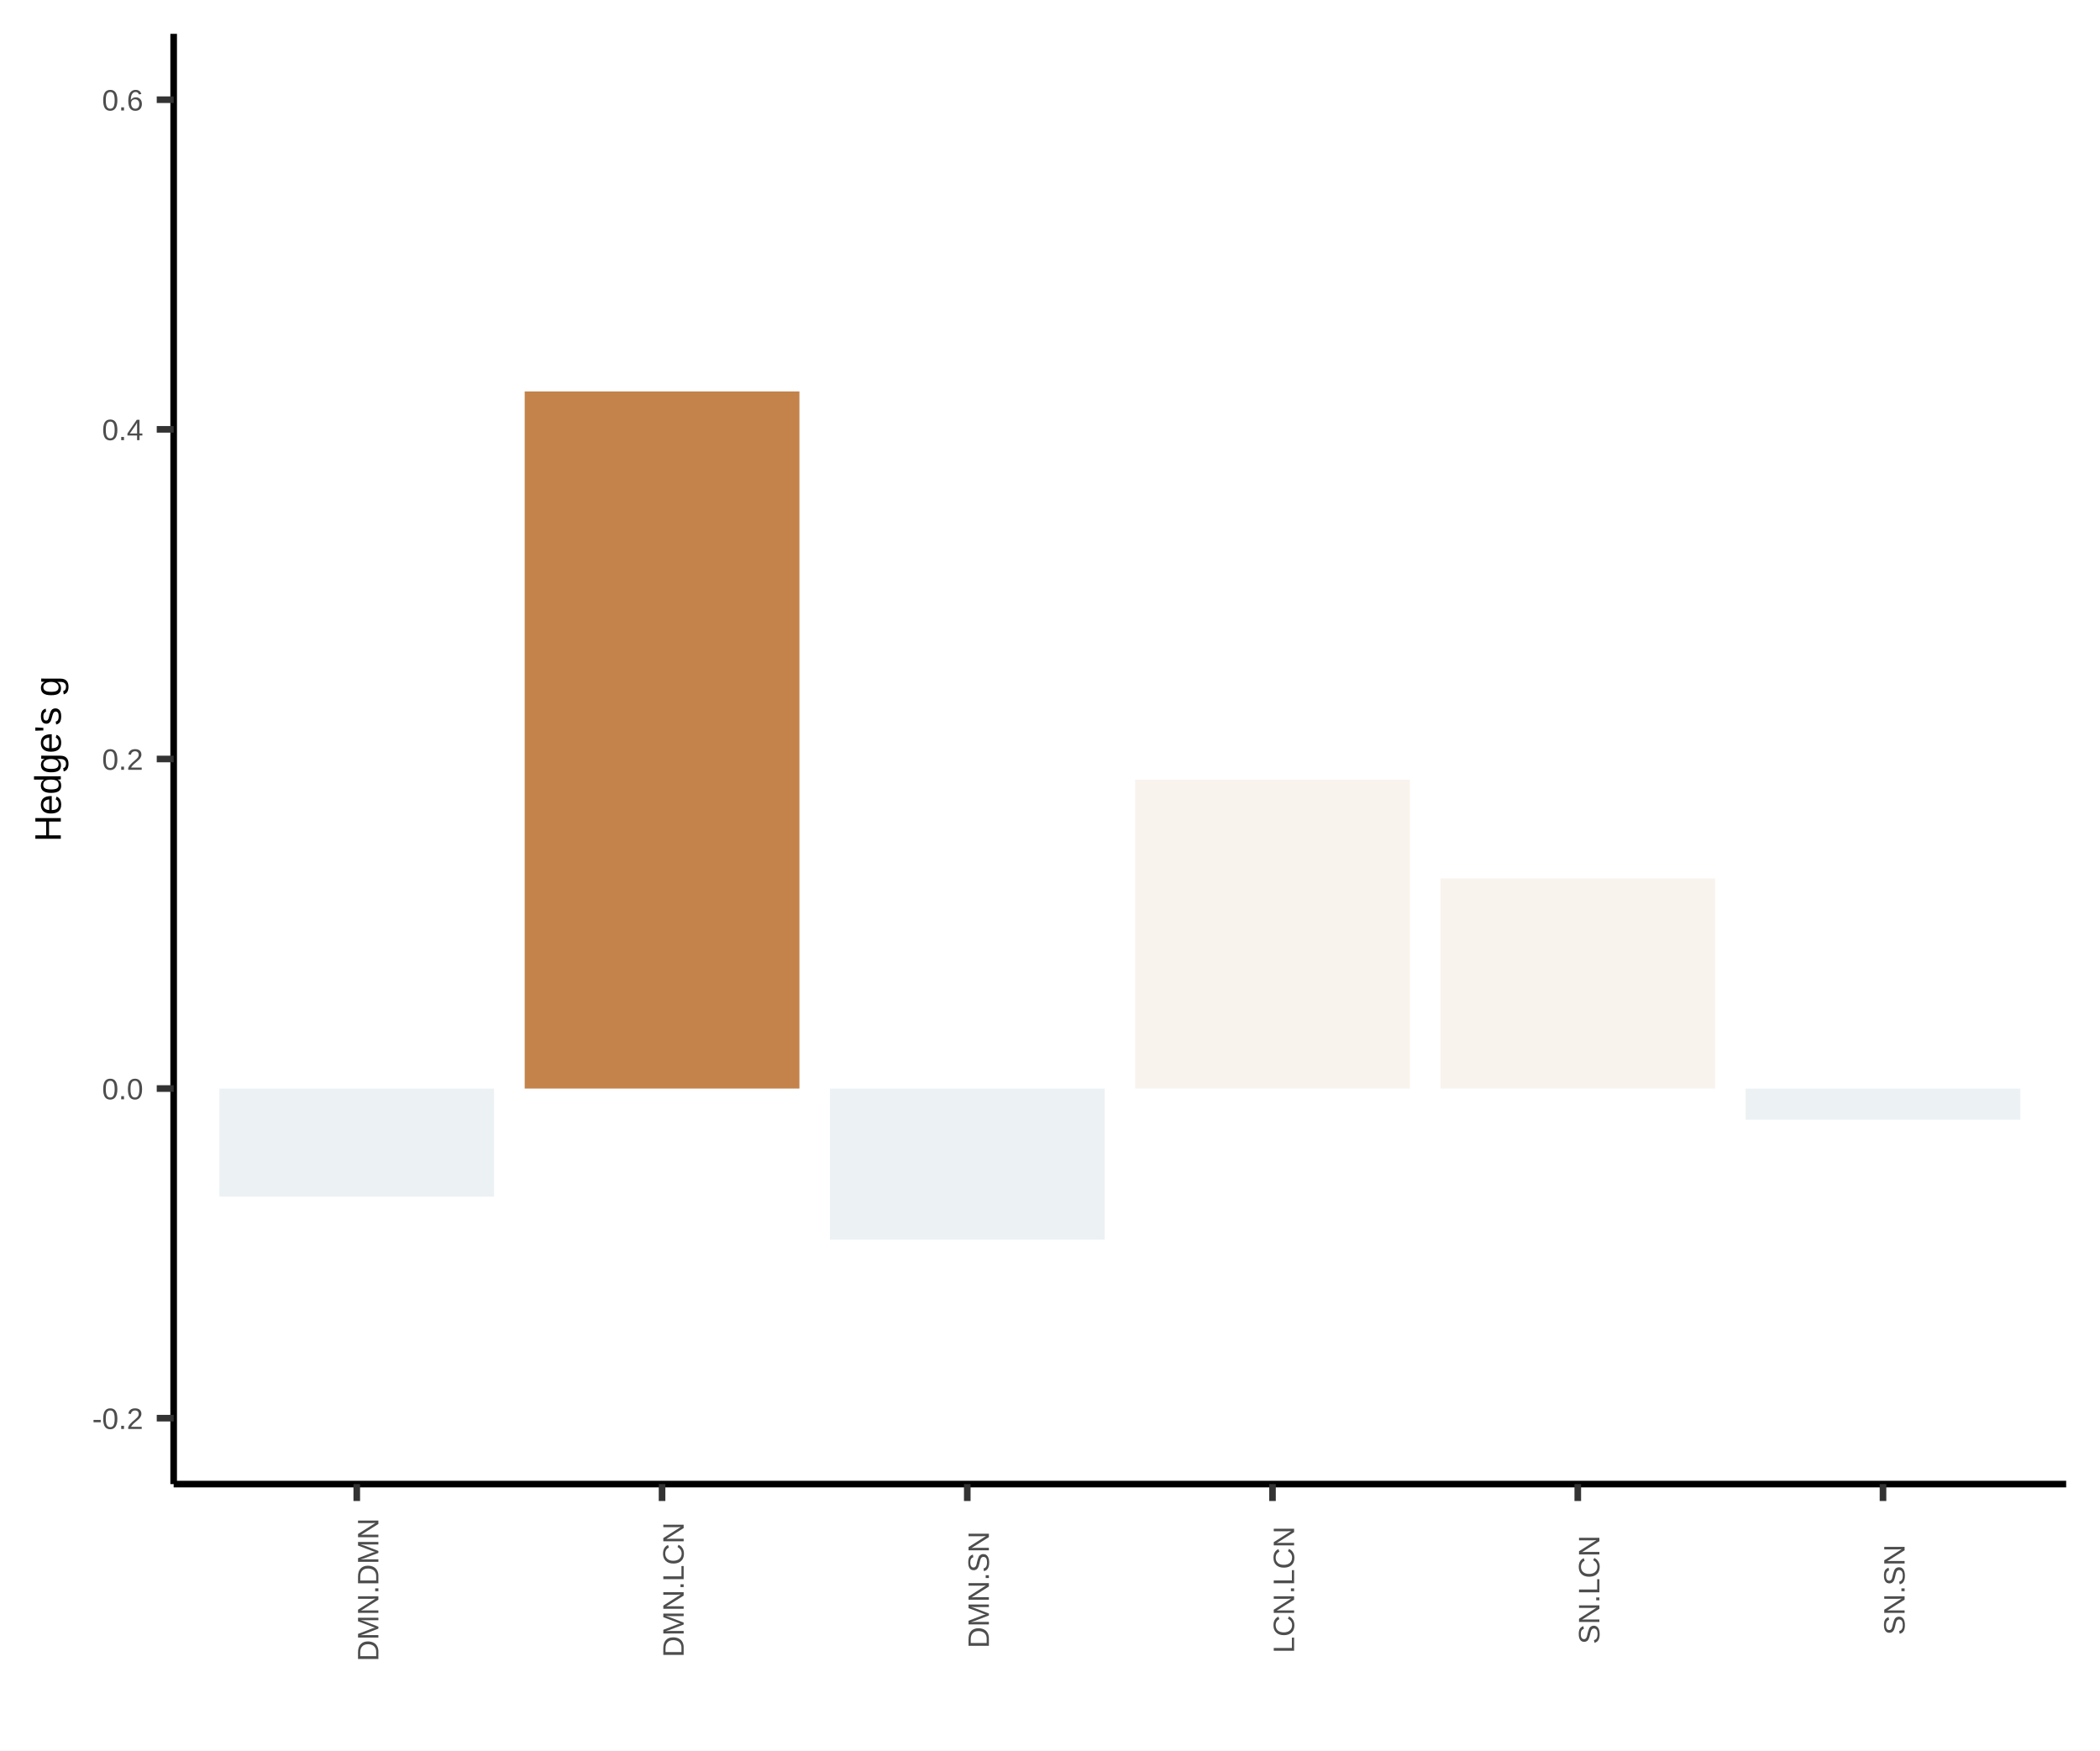
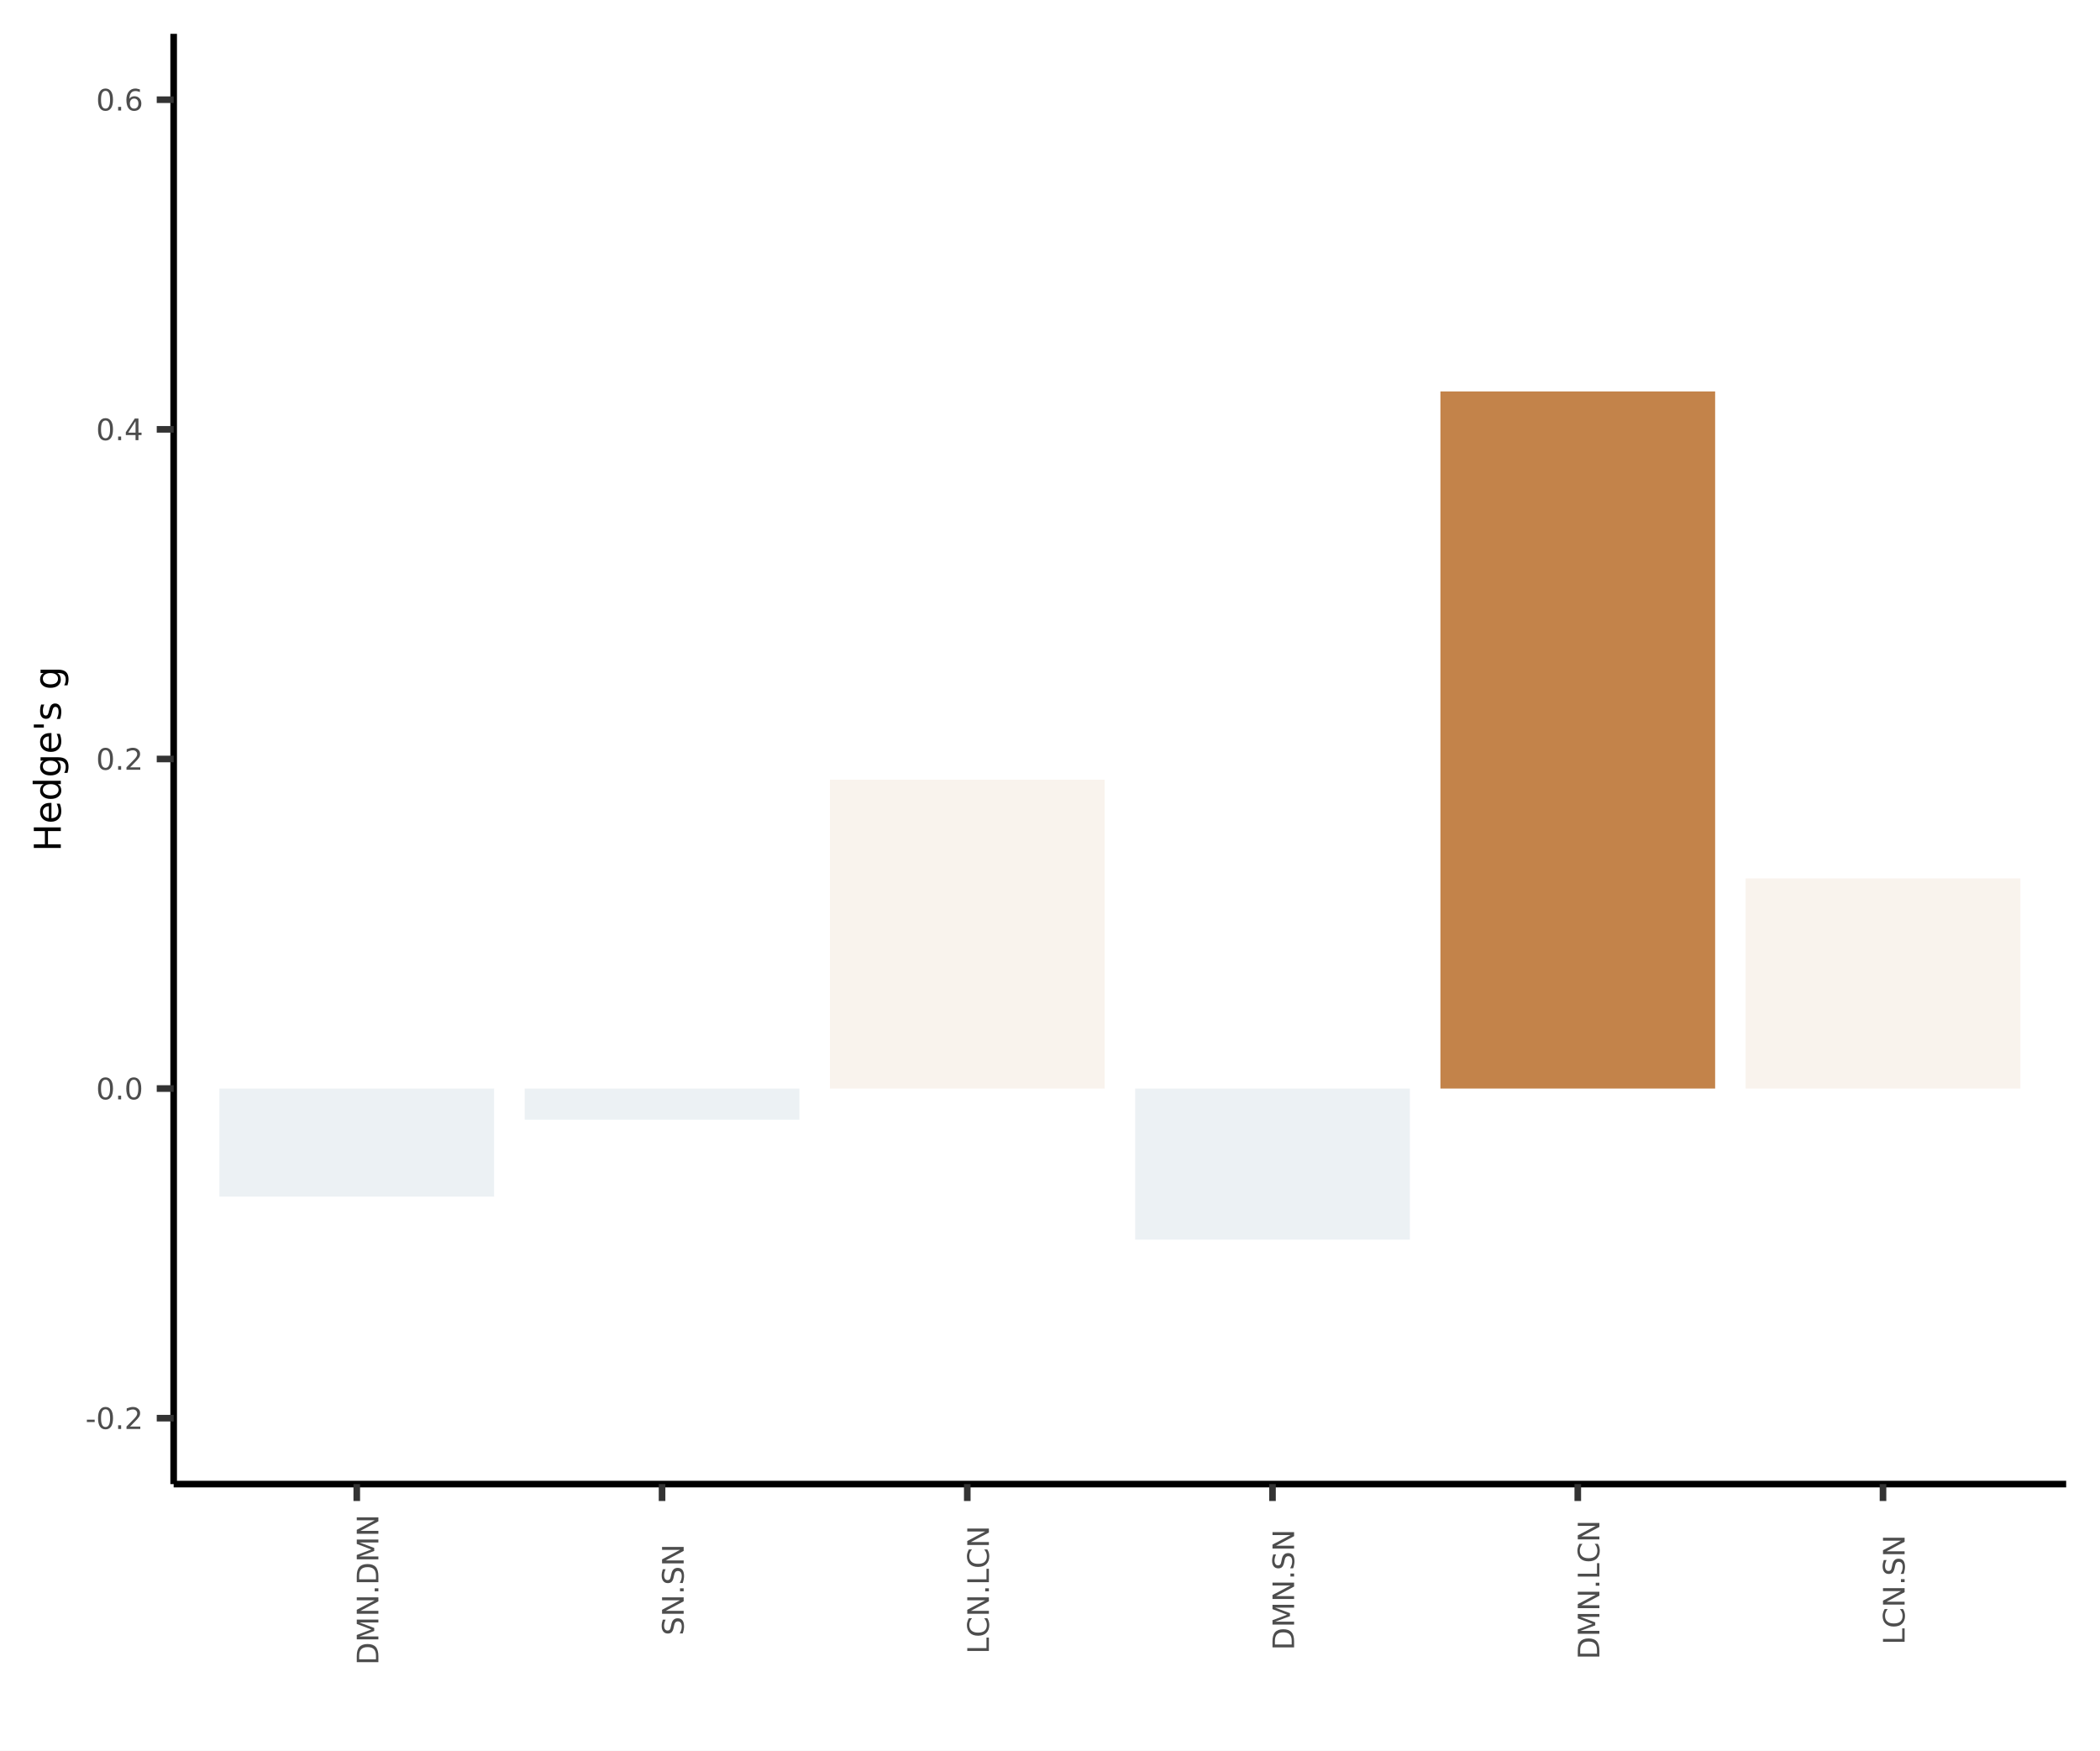
<svg xmlns="http://www.w3.org/2000/svg" class="svglite" width="340.16pt" height="283.46pt" viewBox="0 0 340.16 283.46">
  <defs>
    <style type="text/css">
    .svglite line, .svglite polyline, .svglite polygon, .svglite path, .svglite rect, .svglite circle {
      fill: none;
      stroke: #000000;
      stroke-linecap: round;
      stroke-linejoin: round;
      stroke-miterlimit: 10.00;
+     }
+     .svglite text {
+       white-space: pre;
    }
  </style>
  </defs>
  <rect width="100%" height="100%" style="stroke: none; fill: #FFFFFF;" />
  <defs>
    <clipPath id="cpMC4wMHwzNDAuMTZ8MC4wMHwyODMuNDY=">
      <rect x="0.00" y="0.00" width="340.16" height="283.46" />
    </clipPath>
  </defs>
  <g clip-path="url(#cpMC4wMHwzNDAuMTZ8MC4wMHwyODMuNDY=)">
    <rect x="0.00" y="0.00" width="340.16" height="283.46" style="stroke-width: 1.07; stroke: #FFFFFF; fill: #FFFFFF;" />
  </g>
  <defs>
    <clipPath id="cpMjguMTN8MzM0LjY4fDUuNDh8MjQwLjMz">
      <rect x="28.13" y="5.48" width="306.55" height="234.85" />
    </clipPath>
  </defs>
  <g clip-path="url(#cpMjguMTN8MzM0LjY4fDUuNDh8MjQwLjMz)">
    <rect x="28.13" y="5.48" width="306.55" height="234.85" style="stroke-width: 1.07; stroke: none; fill: #FFFFFF;" />
-     <rect x="35.54" y="176.28" width="44.50" height="17.51" style="stroke-width: 1.07; stroke: none; stroke-linecap: square; stroke-linejoin: miter; fill: #44708F; fill-opacity: 0.10;" />
-     <rect x="134.43" y="176.28" width="44.50" height="24.47" style="stroke-width: 1.07; stroke: none; stroke-linecap: square; stroke-linejoin: miter; fill: #44708F; fill-opacity: 0.10;" />
-     <rect x="84.99" y="63.39" width="44.50" height="112.89" style="stroke-width: 1.07; stroke: none; stroke-linecap: square; stroke-linejoin: miter; fill: #C3834A;" />
-     <rect x="282.76" y="176.28" width="44.50" height="5.05" style="stroke-width: 1.07; stroke: none; stroke-linecap: square; stroke-linejoin: miter; fill: #44708F; fill-opacity: 0.10;" />
-     <rect x="233.32" y="142.25" width="44.50" height="34.03" style="stroke-width: 1.07; stroke: none; stroke-linecap: square; stroke-linejoin: miter; fill: #C3834A; fill-opacity: 0.10;" />
-     <rect x="183.87" y="126.27" width="44.50" height="50.01" style="stroke-width: 1.07; stroke: none; stroke-linecap: square; stroke-linejoin: miter; fill: #C3834A; fill-opacity: 0.10;" />
+     <rect x="35.54" y="176.28" width="44.50" height="17.51" style="stroke-width: 1.07; stroke: none; stroke-linecap: butt; stroke-linejoin: miter; fill: #44708F; fill-opacity: 0.10;" />
+     <rect x="233.32" y="63.39" width="44.50" height="112.89" style="stroke-width: 1.07; stroke: none; stroke-linecap: butt; stroke-linejoin: miter; fill: #C3834A;" />
+     <rect x="183.87" y="176.28" width="44.50" height="24.47" style="stroke-width: 1.07; stroke: none; stroke-linecap: butt; stroke-linejoin: miter; fill: #44708F; fill-opacity: 0.10;" />
+     <rect x="134.43" y="126.27" width="44.50" height="50.01" style="stroke-width: 1.07; stroke: none; stroke-linecap: butt; stroke-linejoin: miter; fill: #C3834A; fill-opacity: 0.10;" />
+     <rect x="282.76" y="142.25" width="44.50" height="34.03" style="stroke-width: 1.07; stroke: none; stroke-linecap: butt; stroke-linejoin: miter; fill: #C3834A; fill-opacity: 0.10;" />
+     <rect x="84.99" y="176.28" width="44.50" height="5.05" style="stroke-width: 1.07; stroke: none; stroke-linecap: butt; stroke-linejoin: miter; fill: #44708F; fill-opacity: 0.10;" />
  </g>
  <g clip-path="url(#cpMC4wMHwzNDAuMTZ8MC4wMHwyODMuNDY=)">
    <polyline points="28.13,240.33 28.13,5.48 " style="stroke-width: 1.07; stroke-linecap: butt;" />
-     <text x="23.20" y="231.41" text-anchor="end" style="font-size: 4.80px; fill: #4D4D4D; font-family: Liberation Sans;" textLength="9.36px" lengthAdjust="spacingAndGlyphs">-0.2</text>
-     <text x="23.20" y="178.03" text-anchor="end" style="font-size: 4.80px; fill: #4D4D4D; font-family: Liberation Sans;" textLength="7.63px" lengthAdjust="spacingAndGlyphs">0.0</text>
-     <text x="23.20" y="124.66" text-anchor="end" style="font-size: 4.80px; fill: #4D4D4D; font-family: Liberation Sans;" textLength="7.63px" lengthAdjust="spacingAndGlyphs">0.2</text>
-     <text x="23.20" y="71.28" text-anchor="end" style="font-size: 4.80px; fill: #4D4D4D; font-family: Liberation Sans;" textLength="7.63px" lengthAdjust="spacingAndGlyphs">0.4</text>
-     <text x="23.20" y="17.90" text-anchor="end" style="font-size: 4.80px; fill: #4D4D4D; font-family: Liberation Sans;" textLength="7.63px" lengthAdjust="spacingAndGlyphs">0.6</text>
+     <text x="23.20" y="231.41" text-anchor="end" style="font-size: 4.80px;fill: #4D4D4D; font-family: &quot;DejaVu Sans&quot;;" textLength="9.36px" lengthAdjust="spacingAndGlyphs">-0.2</text>
+     <text x="23.20" y="178.03" text-anchor="end" style="font-size: 4.80px;fill: #4D4D4D; font-family: &quot;DejaVu Sans&quot;;" textLength="7.63px" lengthAdjust="spacingAndGlyphs">0.0</text>
+     <text x="23.20" y="124.66" text-anchor="end" style="font-size: 4.80px;fill: #4D4D4D; font-family: &quot;DejaVu Sans&quot;;" textLength="7.63px" lengthAdjust="spacingAndGlyphs">0.2</text>
+     <text x="23.20" y="71.28" text-anchor="end" style="font-size: 4.80px;fill: #4D4D4D; font-family: &quot;DejaVu Sans&quot;;" textLength="7.63px" lengthAdjust="spacingAndGlyphs">0.4</text>
+     <text x="23.20" y="17.90" text-anchor="end" style="font-size: 4.80px;fill: #4D4D4D; font-family: &quot;DejaVu Sans&quot;;" textLength="7.63px" lengthAdjust="spacingAndGlyphs">0.6</text>
    <polyline points="25.39,229.66 28.13,229.66 " style="stroke-width: 1.07; stroke: #333333; stroke-linecap: butt;" />
    <polyline points="25.39,176.28 28.13,176.28 " style="stroke-width: 1.07; stroke: #333333; stroke-linecap: butt;" />
    <polyline points="25.39,122.91 28.13,122.91 " style="stroke-width: 1.07; stroke: #333333; stroke-linecap: butt;" />
    <polyline points="25.39,69.53 28.13,69.53 " style="stroke-width: 1.07; stroke: #333333; stroke-linecap: butt;" />
    <polyline points="25.39,16.15 28.13,16.15 " style="stroke-width: 1.07; stroke: #333333; stroke-linecap: butt;" />
    <polyline points="28.13,240.33 334.68,240.33 " style="stroke-width: 1.07; stroke-linecap: butt;" />
    <polyline points="57.79,243.07 57.79,240.33 " style="stroke-width: 1.07; stroke: #333333; stroke-linecap: butt;" />
    <polyline points="107.24,243.07 107.24,240.33 " style="stroke-width: 1.07; stroke: #333333; stroke-linecap: butt;" />
    <polyline points="156.68,243.07 156.68,240.33 " style="stroke-width: 1.07; stroke: #333333; stroke-linecap: butt;" />
    <polyline points="206.12,243.07 206.12,240.33 " style="stroke-width: 1.07; stroke: #333333; stroke-linecap: butt;" />
    <polyline points="255.57,243.07 255.57,240.33 " style="stroke-width: 1.07; stroke: #333333; stroke-linecap: butt;" />
    <polyline points="305.01,243.07 305.01,240.33 " style="stroke-width: 1.07; stroke: #333333; stroke-linecap: butt;" />
-     <text transform="translate(61.29,257.45) rotate(-90)" text-anchor="middle" style="font-size: 4.80px; fill: #4D4D4D; font-family: Liberation Sans;" textLength="24.36px" lengthAdjust="spacingAndGlyphs">DMN.DMN</text>
-     <text transform="translate(110.74,257.45) rotate(-90)" text-anchor="middle" style="font-size: 4.80px; fill: #4D4D4D; font-family: Liberation Sans;" textLength="22.55px" lengthAdjust="spacingAndGlyphs">DMN.LCN</text>
-     <text transform="translate(160.18,257.45) rotate(-90)" text-anchor="middle" style="font-size: 4.80px; fill: #4D4D4D; font-family: Liberation Sans;" textLength="19.58px" lengthAdjust="spacingAndGlyphs">DMN.SN</text>
-     <text transform="translate(209.62,257.45) rotate(-90)" text-anchor="middle" style="font-size: 4.80px; fill: #4D4D4D; font-family: Liberation Sans;" textLength="20.74px" lengthAdjust="spacingAndGlyphs">LCN.LCN</text>
-     <text transform="translate(259.07,257.45) rotate(-90)" text-anchor="middle" style="font-size: 4.80px; fill: #4D4D4D; font-family: Liberation Sans;" textLength="17.76px" lengthAdjust="spacingAndGlyphs">SN.LCN</text>
-     <text transform="translate(308.51,257.45) rotate(-90)" text-anchor="middle" style="font-size: 4.80px; fill: #4D4D4D; font-family: Liberation Sans;" textLength="14.79px" lengthAdjust="spacingAndGlyphs">SN.SN</text>
-     <text transform="translate(9.85,122.91) rotate(-90)" text-anchor="middle" style="font-size: 6.00px; font-family: Liberation Sans;" textLength="29.99px" lengthAdjust="spacingAndGlyphs">Hedge's g</text>
+     <text transform="translate(61.29,257.45) rotate(-90)" text-anchor="middle" style="font-size: 4.80px;fill: #4D4D4D; font-family: &quot;DejaVu Sans&quot;;" textLength="24.36px" lengthAdjust="spacingAndGlyphs">DMN.DMN</text>
+     <text transform="translate(110.74,257.45) rotate(-90)" text-anchor="middle" style="font-size: 4.80px;fill: #4D4D4D; font-family: &quot;DejaVu Sans&quot;;" textLength="14.79px" lengthAdjust="spacingAndGlyphs">SN.SN</text>
+     <text transform="translate(160.18,257.45) rotate(-90)" text-anchor="middle" style="font-size: 4.80px;fill: #4D4D4D; font-family: &quot;DejaVu Sans&quot;;" textLength="20.74px" lengthAdjust="spacingAndGlyphs">LCN.LCN</text>
+     <text transform="translate(209.62,257.45) rotate(-90)" text-anchor="middle" style="font-size: 4.80px;fill: #4D4D4D; font-family: &quot;DejaVu Sans&quot;;" textLength="19.58px" lengthAdjust="spacingAndGlyphs">DMN.SN</text>
+     <text transform="translate(259.07,257.45) rotate(-90)" text-anchor="middle" style="font-size: 4.80px;fill: #4D4D4D; font-family: &quot;DejaVu Sans&quot;;" textLength="22.55px" lengthAdjust="spacingAndGlyphs">DMN.LCN</text>
+     <text transform="translate(308.51,257.45) rotate(-90)" text-anchor="middle" style="font-size: 4.80px;fill: #4D4D4D; font-family: &quot;DejaVu Sans&quot;;" textLength="17.76px" lengthAdjust="spacingAndGlyphs">LCN.SN</text>
+     <text transform="translate(9.85,122.91) rotate(-90)" text-anchor="middle" style="font-size: 6.00px; font-family: &quot;DejaVu Sans&quot;;" textLength="29.99px" lengthAdjust="spacingAndGlyphs">Hedge's g</text>
  </g>
</svg>
